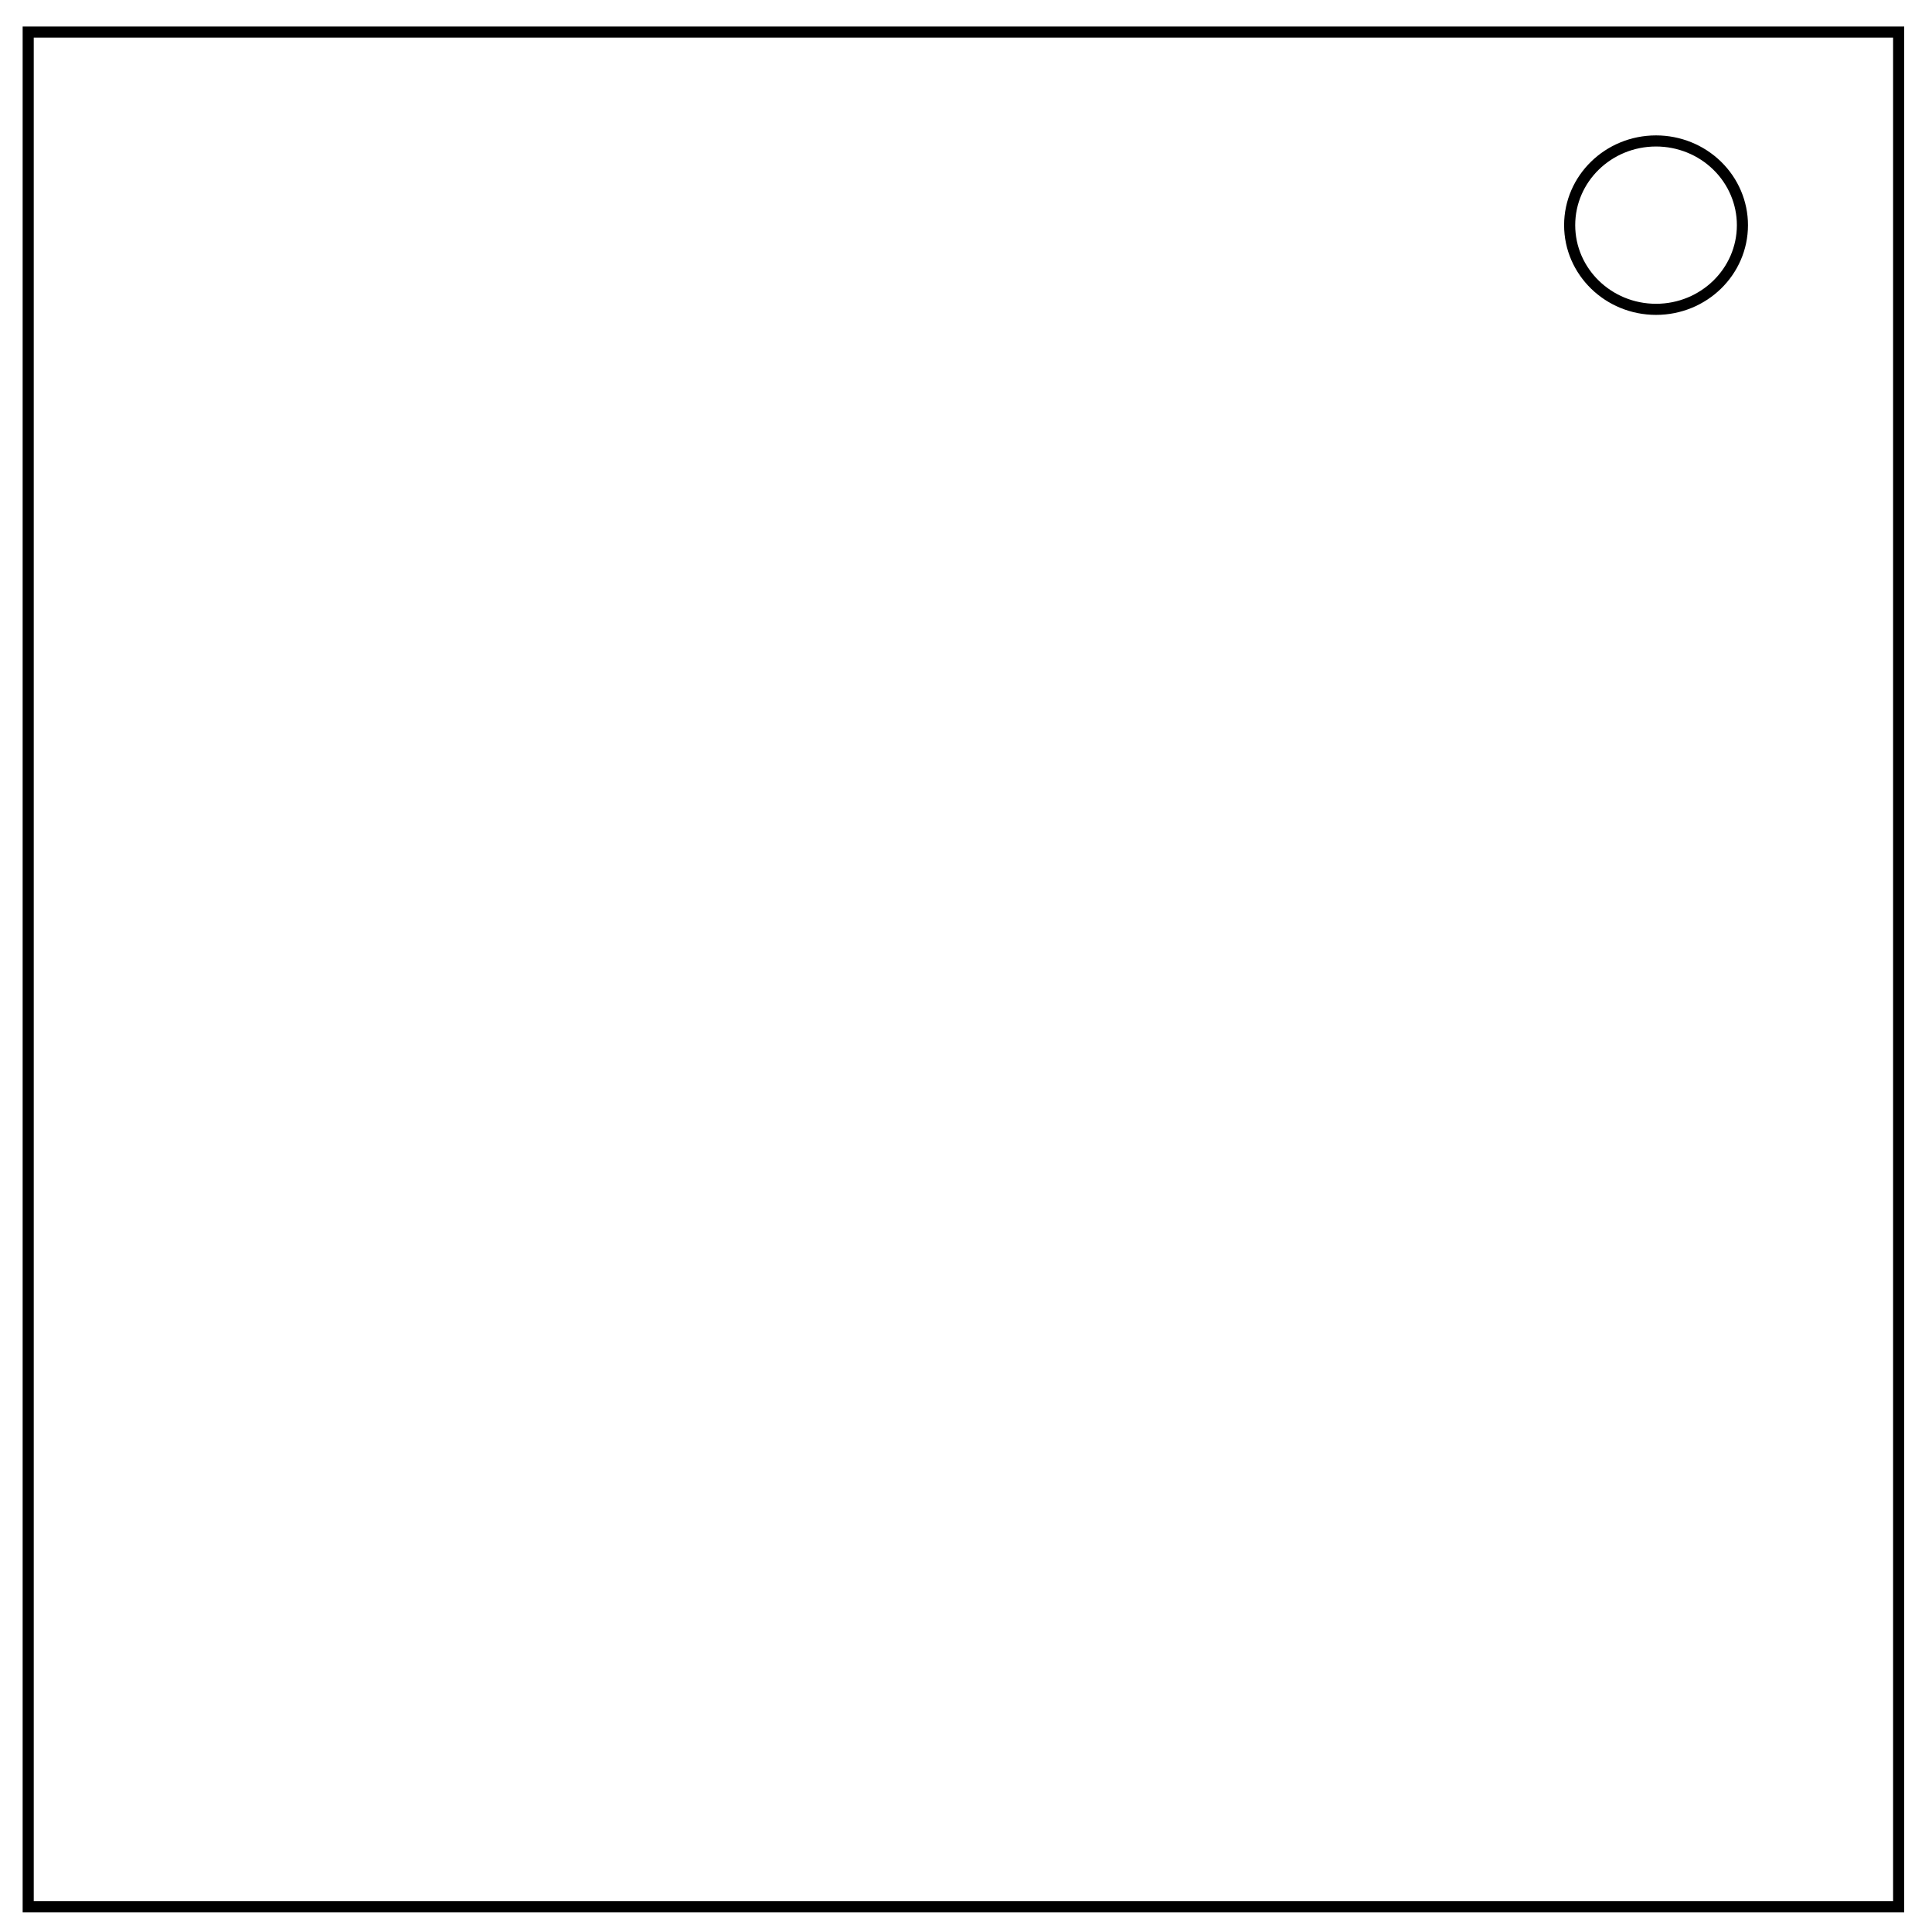
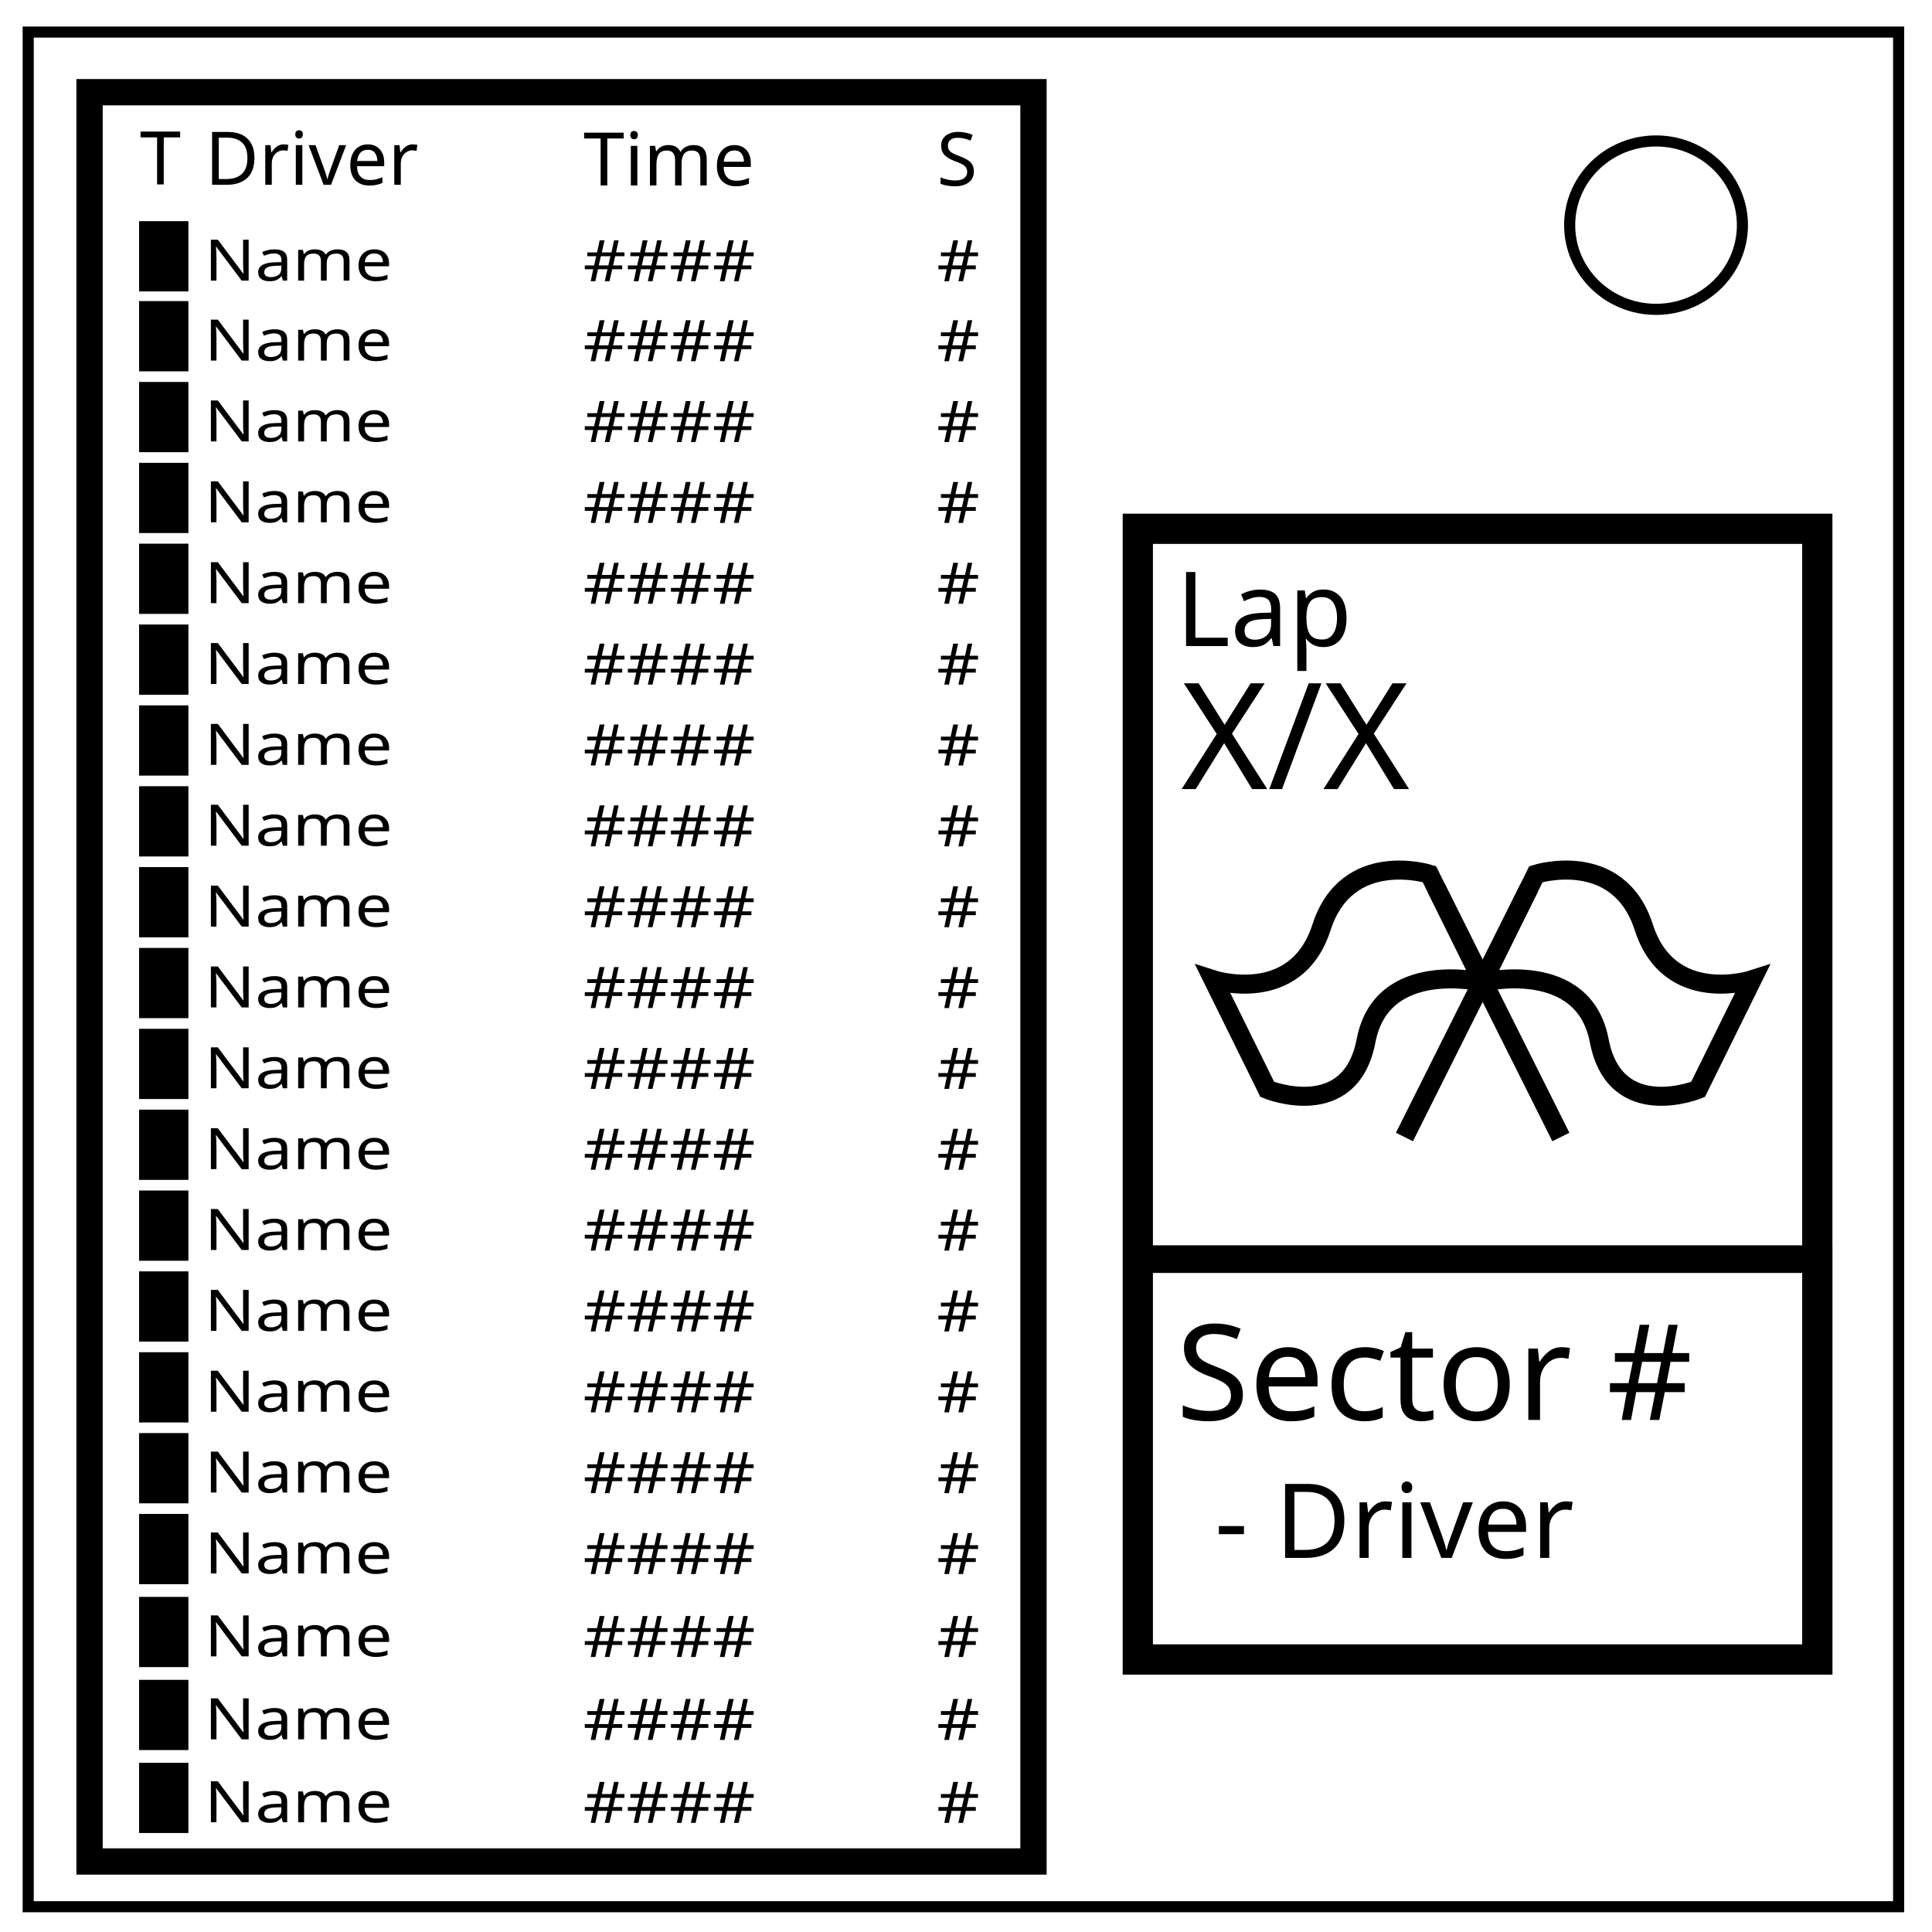
- <svg xmlns="http://www.w3.org/2000/svg" viewBox="0.0 0.0 348.0 348.0" fill="none">
-   <path d="M5.079 5.776h336.913v337.67H5.08z" stroke-width="2" stroke="#000" />
-   <path d="M282.734 40.554c0-8.376 6.966-15.165 15.56-15.165 4.126 0 8.084 1.597 11.001 4.441 2.918 2.844 4.558 6.702 4.558 10.724 0 8.376-6.966 15.165-15.56 15.165-8.593 0-15.559-6.79-15.559-15.165z" stroke-width="2" stroke="#000" />
+ <svg xmlns="http://www.w3.org/2000/svg" viewBox="0.0 0.0 348.0 348.0" fill="none" version="1.1" id="svg6">
+   <defs id="defs10" />
+   <path d="M5.079 5.776h336.913v337.67H5.08z" stroke-width="2" stroke="#000" id="path2" />
+   <path d="M282.734 40.554c0-8.376 6.966-15.165 15.56-15.165 4.126 0 8.084 1.597 11.001 4.441 2.918 2.844 4.558 6.702 4.558 10.724 0 8.376-6.966 15.165-15.56 15.165-8.593 0-15.559-6.79-15.559-15.165z" stroke-width="2" stroke="#000" id="path4" />
+   <rect style="fill:none;stroke:#000000;stroke-width:4.738;stroke-miterlimit:4;stroke-dasharray:none" id="rect1094" width="170.024" height="318.691" x="16.131" y="16.607" />
+   <rect style="fill:none;fill-opacity:1;stroke:#000000;stroke-width:5.446" id="rect1916" width="122.394" height="203.664" x="204.946" y="95.247" />
+   <rect style="fill:none;fill-opacity:1;stroke:#000000;stroke-width:4.979" id="rect2042" width="122.778" height="72.335" x="204.786" y="226.801" />
+   <g id="g4524" />
+   <g id="g4887" transform="matrix(0.735501,0,0,0.735501,80.38374,58.57838)">
+     <g id="g4847">
+       <path style="fill:none;stroke:#000000;stroke-width:4.662;stroke-linecap:butt;stroke-linejoin:miter;stroke-miterlimit:4;stroke-dasharray:none;stroke-opacity:1" d="m 253.811,160.883 c 12.647,-25.638 13.045,-26.446 13.045,-26.446 0,0 20.162,-6.369 26.423,13.034 6.261,19.403 26.523,12.832 26.523,12.832 l -13.244,26.849 c 0,0 -20.322,8.298 -24.195,-11.935 -3.873,-20.233 -28.552,-14.335 -28.552,-14.335 z" id="path4290" />
+       <path style="fill:none;stroke:#000000;stroke-width:4.662;stroke-linecap:butt;stroke-linejoin:miter;stroke-miterlimit:4;stroke-dasharray:none;stroke-opacity:1" d="m 265.165,137.849 c -30.453,60.842 -30.51,60.957 -30.51,60.957" id="path4405" />
+     </g>
+     <g id="g4847-1" transform="matrix(-1,0,0,1,507.6216,0)">
+       <path style="fill:none;stroke:#000000;stroke-width:4.662;stroke-linecap:butt;stroke-linejoin:miter;stroke-miterlimit:4;stroke-dasharray:none;stroke-opacity:1" d="m 253.811,160.883 c 12.647,-25.638 13.045,-26.446 13.045,-26.446 0,0 20.162,-6.369 26.423,13.034 6.261,19.403 26.523,12.832 26.523,12.832 l -13.244,26.849 c 0,0 -20.322,8.298 -24.195,-11.935 -3.873,-20.233 -28.552,-14.335 -28.552,-14.335 z" id="path4290-1" />
+       <path style="fill:none;stroke:#000000;stroke-width:4.662;stroke-linecap:butt;stroke-linejoin:miter;stroke-miterlimit:4;stroke-dasharray:none;stroke-opacity:1" d="m 265.165,137.849 c -30.453,60.842 -30.51,60.957 -30.51,60.957" id="path4405-2" />
+     </g>
+   </g>
+   <text xml:space="preserve" style="font-style:normal;font-weight:normal;font-size:18.667px;line-height:1.05;font-family:sans-serif;fill:#000000;fill-opacity:1;stroke:none" x="211.829" y="116.37" id="text9071">
+     <tspan id="tspan9069" x="211.829" y="116.37">Lap</tspan>
+   </text>
+   <text xml:space="preserve" style="font-style:normal;font-weight:normal;font-size:26.667px;line-height:1.25;font-family:sans-serif;fill:#000000;fill-opacity:1;stroke:none" x="212.738" y="142.128" id="text15377">
+     <tspan id="tspan15375" x="212.738" y="142.128">X/X</tspan>
+   </text>
+   <text xml:space="preserve" style="font-style:normal;font-weight:normal;font-size:24px;line-height:1.25;font-family:sans-serif;fill:#000000;fill-opacity:1;stroke:none" x="211.829" y="255.771" id="text18811">
+     <tspan id="tspan18809" x="211.829" y="255.771">Sector #</tspan>
+   </text>
+   <text xml:space="preserve" style="font-style:normal;font-weight:normal;font-size:18.667px;line-height:1.25;font-family:sans-serif;fill:#000000;fill-opacity:1;stroke:none" x="218.799" y="280.62" id="text23809">
+     <tspan id="tspan23807" x="218.799" y="280.62">- Driver</tspan>
+   </text>
+   <g id="g40311" transform="translate(-171.7143,0.1428574)">
+     <text xml:space="preserve" style="font-style:normal;font-weight:normal;font-size:13.333px;line-height:1.25;font-family:sans-serif;fill:#000000;fill-opacity:1;stroke:none" x="208.621" y="33.139" id="text26427">
+       <tspan id="tspan26425" x="208.621" y="33.139" style="font-size:13.333px">Driver</tspan>
+     </text>
+     <text xml:space="preserve" style="font-style:normal;font-weight:normal;font-size:13.333px;line-height:1.25;font-family:sans-serif;fill:#000000;fill-opacity:1;stroke:none" x="196.899" y="33.074" id="text26427-6">
+       <tspan id="tspan26425-1" x="196.899" y="33.074" style="font-size:13.333px">T</tspan>
+     </text>
+     <text xml:space="preserve" style="font-style:normal;font-weight:normal;font-size:13.333px;line-height:1.25;font-family:sans-serif;fill:#000000;fill-opacity:1;stroke:none" x="276.79" y="33.268" id="text29597">
+       <tspan id="tspan29595" x="276.79" y="33.268" style="font-size:13.333px">Time</tspan>
+     </text>
+     <text xml:space="preserve" style="font-style:normal;font-weight:normal;font-size:13.333px;line-height:1.25;font-family:sans-serif;fill:#000000;fill-opacity:1;stroke:none" x="340.441" y="33.268" id="text29597-6">
+       <tspan x="340.441" y="33.268" style="font-size:13.333px" id="tspan36248">S</tspan>
+     </text>
+   </g>
+   <g id="g40311-6" transform="matrix(1,0,0,0.9243191,-171.7515,20.65942)">
+     <g id="g45723" transform="matrix(1.000613,0,0,0.9320115,-0.167218,1.452693)">
+       <rect style="fill:#000000;fill-opacity:1;stroke:#000000;stroke-width:3.779;stroke-miterlimit:4;stroke-dasharray:none" id="rect25639-3" width="5.102" height="10.906" x="198.737" y="22.594" />
+       <text xml:space="preserve" style="font-style:normal;font-weight:normal;font-size:12px;line-height:1.25;font-family:sans-serif;fill:#000000;fill-opacity:1;stroke:none" x="208.621" y="33.139" id="text26427-5">
+         <tspan id="tspan26425-7" x="208.621" y="33.139">Name</tspan>
+       </text>
+       <text xml:space="preserve" style="font-style:normal;font-weight:normal;font-size:12px;line-height:1.25;font-family:sans-serif;fill:#000000;fill-opacity:1;stroke:none" x="276.79" y="33.268" id="text29597-4">
+         <tspan id="tspan29595-8" x="276.79" y="33.268">####</tspan>
+       </text>
+       <text xml:space="preserve" style="font-style:normal;font-weight:normal;font-size:12px;line-height:1.25;font-family:sans-serif;fill:#000000;fill-opacity:1;stroke:none" x="340.441" y="33.268" id="text29597-6-1">
+         <tspan x="340.441" y="33.268" id="tspan44182">#</tspan>
+       </text>
+     </g>
+     <g id="g45723-1" transform="matrix(1.000613,0,0,0.9320115,-0.1673237,17.02798)">
+       <rect style="fill:#000000;fill-opacity:1;stroke:#000000;stroke-width:3.779;stroke-miterlimit:4;stroke-dasharray:none" id="rect25639-3-8" width="5.102" height="10.906" x="198.737" y="22.594" />
+       <text xml:space="preserve" style="font-style:normal;font-weight:normal;font-size:12px;line-height:1.25;font-family:sans-serif;fill:#000000;fill-opacity:1;stroke:none" x="208.621" y="33.139" id="text26427-5-8">
+         <tspan id="tspan26425-7-7" x="208.621" y="33.139">Name</tspan>
+       </text>
+       <text xml:space="preserve" style="font-style:normal;font-weight:normal;font-size:12px;line-height:1.25;font-family:sans-serif;fill:#000000;fill-opacity:1;stroke:none" x="276.79" y="33.268" id="text29597-4-3">
+         <tspan id="tspan29595-8-8" x="276.79" y="33.268">####</tspan>
+       </text>
+       <text xml:space="preserve" style="font-style:normal;font-weight:normal;font-size:12px;line-height:1.25;font-family:sans-serif;fill:#000000;fill-opacity:1;stroke:none" x="340.441" y="33.268" id="text29597-6-1-7">
+         <tspan x="340.441" y="33.268" id="tspan44182-0">#</tspan>
+       </text>
+     </g>
+     <g id="g45723-1-5" transform="matrix(1.000613,0,0,0.9320115,-0.1673237,32.78452)">
+       <rect style="fill:#000000;fill-opacity:1;stroke:#000000;stroke-width:3.779;stroke-miterlimit:4;stroke-dasharray:none" id="rect25639-3-8-5" width="5.102" height="10.906" x="198.737" y="22.594" />
+       <text xml:space="preserve" style="font-style:normal;font-weight:normal;font-size:12px;line-height:1.25;font-family:sans-serif;fill:#000000;fill-opacity:1;stroke:none" x="208.621" y="33.139" id="text26427-5-8-9">
+         <tspan id="tspan26425-7-7-5" x="208.621" y="33.139">Name</tspan>
+       </text>
+       <text xml:space="preserve" style="font-style:normal;font-weight:normal;font-size:12px;line-height:1.25;font-family:sans-serif;fill:#000000;fill-opacity:1;stroke:none" x="276.79" y="33.268" id="text29597-4-3-5">
+         <tspan id="tspan29595-8-8-7" x="276.79" y="33.268">####</tspan>
+       </text>
+       <text xml:space="preserve" style="font-style:normal;font-weight:normal;font-size:12px;line-height:1.25;font-family:sans-serif;fill:#000000;fill-opacity:1;stroke:none" x="340.441" y="33.268" id="text29597-6-1-7-6">
+         <tspan x="340.441" y="33.268" id="tspan44182-0-4">#</tspan>
+       </text>
+     </g>
+     <g id="g45723-1-8" transform="matrix(1.000613,0,0,0.9320115,-0.1673237,48.54106)">
+       <rect style="fill:#000000;fill-opacity:1;stroke:#000000;stroke-width:3.779;stroke-miterlimit:4;stroke-dasharray:none" id="rect25639-3-8-4" width="5.102" height="10.906" x="198.737" y="22.594" />
+       <text xml:space="preserve" style="font-style:normal;font-weight:normal;font-size:12px;line-height:1.25;font-family:sans-serif;fill:#000000;fill-opacity:1;stroke:none" x="208.621" y="33.139" id="text26427-5-8-3">
+         <tspan id="tspan26425-7-7-4" x="208.621" y="33.139">Name</tspan>
+       </text>
+       <text xml:space="preserve" style="font-style:normal;font-weight:normal;font-size:12px;line-height:1.25;font-family:sans-serif;fill:#000000;fill-opacity:1;stroke:none" x="276.79" y="33.268" id="text29597-4-3-0">
+         <tspan id="tspan29595-8-8-9" x="276.79" y="33.268">####</tspan>
+       </text>
+       <text xml:space="preserve" style="font-style:normal;font-weight:normal;font-size:12px;line-height:1.25;font-family:sans-serif;fill:#000000;fill-opacity:1;stroke:none" x="340.441" y="33.268" id="text29597-6-1-7-2">
+         <tspan x="340.441" y="33.268" id="tspan44182-0-7">#</tspan>
+       </text>
+     </g>
+     <g id="g45723-1-8-0" transform="matrix(1.000613,0,0,0.9320115,-0.1673237,64.2976)">
+       <rect style="fill:#000000;fill-opacity:1;stroke:#000000;stroke-width:3.779;stroke-miterlimit:4;stroke-dasharray:none" id="rect25639-3-8-4-4" width="5.102" height="10.906" x="198.737" y="22.594" />
+       <text xml:space="preserve" style="font-style:normal;font-weight:normal;font-size:12px;line-height:1.25;font-family:sans-serif;fill:#000000;fill-opacity:1;stroke:none" x="208.621" y="33.139" id="text26427-5-8-3-1">
+         <tspan id="tspan26425-7-7-4-9" x="208.621" y="33.139">Name</tspan>
+       </text>
+       <text xml:space="preserve" style="font-style:normal;font-weight:normal;font-size:12px;line-height:1.25;font-family:sans-serif;fill:#000000;fill-opacity:1;stroke:none" x="276.79" y="33.268" id="text29597-4-3-0-0">
+         <tspan id="tspan29595-8-8-9-7" x="276.79" y="33.268">####</tspan>
+       </text>
+       <text xml:space="preserve" style="font-style:normal;font-weight:normal;font-size:12px;line-height:1.25;font-family:sans-serif;fill:#000000;fill-opacity:1;stroke:none" x="340.441" y="33.268" id="text29597-6-1-7-2-8">
+         <tspan x="340.441" y="33.268" id="tspan44182-0-7-7">#</tspan>
+       </text>
+     </g>
+     <g id="g45723-1-8-3" transform="matrix(1.000613,0,0,0.9320115,-0.1673237,80.05414)">
+       <rect style="fill:#000000;fill-opacity:1;stroke:#000000;stroke-width:3.779;stroke-miterlimit:4;stroke-dasharray:none" id="rect25639-3-8-4-5" width="5.102" height="10.906" x="198.737" y="22.594" />
+       <text xml:space="preserve" style="font-style:normal;font-weight:normal;font-size:12px;line-height:1.25;font-family:sans-serif;fill:#000000;fill-opacity:1;stroke:none" x="208.621" y="33.139" id="text26427-5-8-3-2">
+         <tspan id="tspan26425-7-7-4-3" x="208.621" y="33.139">Name</tspan>
+       </text>
+       <text xml:space="preserve" style="font-style:normal;font-weight:normal;font-size:12px;line-height:1.25;font-family:sans-serif;fill:#000000;fill-opacity:1;stroke:none" x="276.79" y="33.268" id="text29597-4-3-0-1">
+         <tspan id="tspan29595-8-8-9-9" x="276.79" y="33.268">####</tspan>
+       </text>
+       <text xml:space="preserve" style="font-style:normal;font-weight:normal;font-size:12px;line-height:1.25;font-family:sans-serif;fill:#000000;fill-opacity:1;stroke:none" x="340.441" y="33.268" id="text29597-6-1-7-2-7">
+         <tspan x="340.441" y="33.268" id="tspan44182-0-7-2">#</tspan>
+       </text>
+     </g>
+     <g id="g45723-1-8-4" transform="matrix(1.000613,0,0,0.9320115,-0.1673237,95.81067)">
+       <rect style="fill:#000000;fill-opacity:1;stroke:#000000;stroke-width:3.779;stroke-miterlimit:4;stroke-dasharray:none" id="rect25639-3-8-4-7" width="5.102" height="10.906" x="198.737" y="22.594" />
+       <text xml:space="preserve" style="font-style:normal;font-weight:normal;font-size:12px;line-height:1.25;font-family:sans-serif;fill:#000000;fill-opacity:1;stroke:none" x="208.621" y="33.139" id="text26427-5-8-3-6">
+         <tspan id="tspan26425-7-7-4-0" x="208.621" y="33.139">Name</tspan>
+       </text>
+       <text xml:space="preserve" style="font-style:normal;font-weight:normal;font-size:12px;line-height:1.25;font-family:sans-serif;fill:#000000;fill-opacity:1;stroke:none" x="276.79" y="33.268" id="text29597-4-3-0-3">
+         <tspan id="tspan29595-8-8-9-1" x="276.79" y="33.268">####</tspan>
+       </text>
+       <text xml:space="preserve" style="font-style:normal;font-weight:normal;font-size:12px;line-height:1.25;font-family:sans-serif;fill:#000000;fill-opacity:1;stroke:none" x="340.441" y="33.268" id="text29597-6-1-7-2-1">
+         <tspan x="340.441" y="33.268" id="tspan44182-0-7-5">#</tspan>
+       </text>
+     </g>
+     <g id="g45723-1-8-7" transform="matrix(1.000613,0,0,0.9320115,-0.1673237,111.5672)">
+       <rect style="fill:#000000;fill-opacity:1;stroke:#000000;stroke-width:3.779;stroke-miterlimit:4;stroke-dasharray:none" id="rect25639-3-8-4-8" width="5.102" height="10.906" x="198.737" y="22.594" />
+       <text xml:space="preserve" style="font-style:normal;font-weight:normal;font-size:12px;line-height:1.25;font-family:sans-serif;fill:#000000;fill-opacity:1;stroke:none" x="208.621" y="33.139" id="text26427-5-8-3-64">
+         <tspan id="tspan26425-7-7-4-1" x="208.621" y="33.139">Name</tspan>
+       </text>
+       <text xml:space="preserve" style="font-style:normal;font-weight:normal;font-size:12px;line-height:1.25;font-family:sans-serif;fill:#000000;fill-opacity:1;stroke:none" x="276.79" y="33.268" id="text29597-4-3-0-2">
+         <tspan id="tspan29595-8-8-9-92" x="276.79" y="33.268">####</tspan>
+       </text>
+       <text xml:space="preserve" style="font-style:normal;font-weight:normal;font-size:12px;line-height:1.25;font-family:sans-serif;fill:#000000;fill-opacity:1;stroke:none" x="340.441" y="33.268" id="text29597-6-1-7-2-0">
+         <tspan x="340.441" y="33.268" id="tspan44182-0-7-0">#</tspan>
+       </text>
+     </g>
+     <g id="g45723-1-8-72" transform="matrix(1.000613,0,0,0.9320115,-0.1673237,127.3238)">
+       <rect style="fill:#000000;fill-opacity:1;stroke:#000000;stroke-width:3.779;stroke-miterlimit:4;stroke-dasharray:none" id="rect25639-3-8-4-80" width="5.102" height="10.906" x="198.737" y="22.594" />
+       <text xml:space="preserve" style="font-style:normal;font-weight:normal;font-size:12px;line-height:1.25;font-family:sans-serif;fill:#000000;fill-opacity:1;stroke:none" x="208.621" y="33.139" id="text26427-5-8-3-9">
+         <tspan id="tspan26425-7-7-4-14" x="208.621" y="33.139">Name</tspan>
+       </text>
+       <text xml:space="preserve" style="font-style:normal;font-weight:normal;font-size:12px;line-height:1.25;font-family:sans-serif;fill:#000000;fill-opacity:1;stroke:none" x="276.79" y="33.268" id="text29597-4-3-0-6">
+         <tspan id="tspan29595-8-8-9-16" x="276.79" y="33.268">####</tspan>
+       </text>
+       <text xml:space="preserve" style="font-style:normal;font-weight:normal;font-size:12px;line-height:1.25;font-family:sans-serif;fill:#000000;fill-opacity:1;stroke:none" x="340.441" y="33.268" id="text29597-6-1-7-2-70">
+         <tspan x="340.441" y="33.268" id="tspan44182-0-7-71">#</tspan>
+       </text>
+     </g>
+     <g id="g45723-1-8-6" transform="matrix(1.000613,0,0,0.9320115,-0.1673237,143.0803)">
+       <rect style="fill:#000000;fill-opacity:1;stroke:#000000;stroke-width:3.779;stroke-miterlimit:4;stroke-dasharray:none" id="rect25639-3-8-4-46" width="5.102" height="10.906" x="198.737" y="22.594" />
+       <text xml:space="preserve" style="font-style:normal;font-weight:normal;font-size:12px;line-height:1.25;font-family:sans-serif;fill:#000000;fill-opacity:1;stroke:none" x="208.621" y="33.139" id="text26427-5-8-3-8">
+         <tspan id="tspan26425-7-7-4-15" x="208.621" y="33.139">Name</tspan>
+       </text>
+       <text xml:space="preserve" style="font-style:normal;font-weight:normal;font-size:12px;line-height:1.25;font-family:sans-serif;fill:#000000;fill-opacity:1;stroke:none" x="276.79" y="33.268" id="text29597-4-3-0-8">
+         <tspan id="tspan29595-8-8-9-0" x="276.79" y="33.268">####</tspan>
+       </text>
+       <text xml:space="preserve" style="font-style:normal;font-weight:normal;font-size:12px;line-height:1.25;font-family:sans-serif;fill:#000000;fill-opacity:1;stroke:none" x="340.441" y="33.268" id="text29597-6-1-7-2-19">
+         <tspan x="340.441" y="33.268" id="tspan44182-0-7-8">#</tspan>
+       </text>
+     </g>
+     <g id="g45723-1-8-65" transform="matrix(1.000613,0,0,0.9320115,-0.1673237,158.8368)">
+       <rect style="fill:#000000;fill-opacity:1;stroke:#000000;stroke-width:3.779;stroke-miterlimit:4;stroke-dasharray:none" id="rect25639-3-8-4-0" width="5.102" height="10.906" x="198.737" y="22.594" />
+       <text xml:space="preserve" style="font-style:normal;font-weight:normal;font-size:12px;line-height:1.25;font-family:sans-serif;fill:#000000;fill-opacity:1;stroke:none" x="208.621" y="33.139" id="text26427-5-8-3-4">
+         <tspan id="tspan26425-7-7-4-01" x="208.621" y="33.139">Name</tspan>
+       </text>
+       <text xml:space="preserve" style="font-style:normal;font-weight:normal;font-size:12px;line-height:1.25;font-family:sans-serif;fill:#000000;fill-opacity:1;stroke:none" x="276.79" y="33.268" id="text29597-4-3-0-09">
+         <tspan id="tspan29595-8-8-9-6" x="276.79" y="33.268">####</tspan>
+       </text>
+       <text xml:space="preserve" style="font-style:normal;font-weight:normal;font-size:12px;line-height:1.25;font-family:sans-serif;fill:#000000;fill-opacity:1;stroke:none" x="340.441" y="33.268" id="text29597-6-1-7-2-75">
+         <tspan x="340.441" y="33.268" id="tspan44182-0-7-1">#</tspan>
+       </text>
+     </g>
+     <g id="g45723-1-8-40" transform="matrix(1.000613,0,0,0.9320115,-0.1673237,174.5934)">
+       <rect style="fill:#000000;fill-opacity:1;stroke:#000000;stroke-width:3.779;stroke-miterlimit:4;stroke-dasharray:none" id="rect25639-3-8-4-3" width="5.102" height="10.906" x="198.737" y="22.594" />
+       <text xml:space="preserve" style="font-style:normal;font-weight:normal;font-size:12px;line-height:1.25;font-family:sans-serif;fill:#000000;fill-opacity:1;stroke:none" x="208.621" y="33.139" id="text26427-5-8-3-15">
+         <tspan id="tspan26425-7-7-4-151" x="208.621" y="33.139">Name</tspan>
+       </text>
+       <text xml:space="preserve" style="font-style:normal;font-weight:normal;font-size:12px;line-height:1.25;font-family:sans-serif;fill:#000000;fill-opacity:1;stroke:none" x="276.79" y="33.268" id="text29597-4-3-0-11">
+         <tspan id="tspan29595-8-8-9-4" x="276.79" y="33.268">####</tspan>
+       </text>
+       <text xml:space="preserve" style="font-style:normal;font-weight:normal;font-size:12px;line-height:1.25;font-family:sans-serif;fill:#000000;fill-opacity:1;stroke:none" x="340.441" y="33.268" id="text29597-6-1-7-2-4">
+         <tspan x="340.441" y="33.268" id="tspan44182-0-7-03">#</tspan>
+       </text>
+     </g>
+   </g>
+   <g id="g45723-1-8-2" transform="matrix(1.000613,0,0,0.861476,-171.9188,196.6035)">
+     <rect style="fill:#000000;fill-opacity:1;stroke:#000000;stroke-width:3.779;stroke-miterlimit:4;stroke-dasharray:none" id="rect25639-3-8-4-1" width="5.102" height="10.906" x="198.737" y="22.594" />
+     <text xml:space="preserve" style="font-style:normal;font-weight:normal;font-size:12px;line-height:1.25;font-family:sans-serif;fill:#000000;fill-opacity:1;stroke:none" x="208.621" y="33.139" id="text26427-5-8-3-10">
+       <tspan id="tspan26425-7-7-4-8" x="208.621" y="33.139">Name</tspan>
+     </text>
+     <text xml:space="preserve" style="font-style:normal;font-weight:normal;font-size:12px;line-height:1.25;font-family:sans-serif;fill:#000000;fill-opacity:1;stroke:none" x="276.79" y="33.268" id="text29597-4-3-0-64">
+       <tspan id="tspan29595-8-8-9-8" x="276.79" y="33.268">####</tspan>
+     </text>
+     <text xml:space="preserve" style="font-style:normal;font-weight:normal;font-size:12px;line-height:1.25;font-family:sans-serif;fill:#000000;fill-opacity:1;stroke:none" x="340.441" y="33.268" id="text29597-6-1-7-2-81">
+       <tspan x="340.441" y="33.268" id="tspan44182-0-7-83">#</tspan>
+     </text>
+   </g>
+   <g id="g45723-1-8-09" transform="matrix(1.000613,0,0,0.861476,-171.9188,211.1676)">
+     <rect style="fill:#000000;fill-opacity:1;stroke:#000000;stroke-width:3.779;stroke-miterlimit:4;stroke-dasharray:none" id="rect25639-3-8-4-73" width="5.102" height="10.906" x="198.737" y="22.594" />
+     <text xml:space="preserve" style="font-style:normal;font-weight:normal;font-size:12px;line-height:1.25;font-family:sans-serif;fill:#000000;fill-opacity:1;stroke:none" x="208.621" y="33.139" id="text26427-5-8-3-5">
+       <tspan id="tspan26425-7-7-4-87" x="208.621" y="33.139">Name</tspan>
+     </text>
+     <text xml:space="preserve" style="font-style:normal;font-weight:normal;font-size:12px;line-height:1.25;font-family:sans-serif;fill:#000000;fill-opacity:1;stroke:none" x="276.79" y="33.268" id="text29597-4-3-0-642">
+       <tspan id="tspan29595-8-8-9-00" x="276.79" y="33.268">####</tspan>
+     </text>
+     <text xml:space="preserve" style="font-style:normal;font-weight:normal;font-size:12px;line-height:1.25;font-family:sans-serif;fill:#000000;fill-opacity:1;stroke:none" x="340.441" y="33.268" id="text29597-6-1-7-2-9">
+       <tspan x="340.441" y="33.268" id="tspan44182-0-7-4">#</tspan>
+     </text>
+   </g>
+   <g id="g45723-1-8-04" transform="matrix(1.000613,0,0,0.861476,-171.9188,225.7316)">
+     <rect style="fill:#000000;fill-opacity:1;stroke:#000000;stroke-width:3.779;stroke-miterlimit:4;stroke-dasharray:none" id="rect25639-3-8-4-76" width="5.102" height="10.906" x="198.737" y="22.594" />
+     <text xml:space="preserve" style="font-style:normal;font-weight:normal;font-size:12px;line-height:1.25;font-family:sans-serif;fill:#000000;fill-opacity:1;stroke:none" x="208.621" y="33.139" id="text26427-5-8-3-3">
+       <tspan id="tspan26425-7-7-4-5" x="208.621" y="33.139">Name</tspan>
+     </text>
+     <text xml:space="preserve" style="font-style:normal;font-weight:normal;font-size:12px;line-height:1.25;font-family:sans-serif;fill:#000000;fill-opacity:1;stroke:none" x="276.79" y="33.268" id="text29597-4-3-0-7">
+       <tspan id="tspan29595-8-8-9-5" x="276.79" y="33.268">####</tspan>
+     </text>
+     <text xml:space="preserve" style="font-style:normal;font-weight:normal;font-size:12px;line-height:1.25;font-family:sans-serif;fill:#000000;fill-opacity:1;stroke:none" x="340.441" y="33.268" id="text29597-6-1-7-2-01">
+       <tspan x="340.441" y="33.268" id="tspan44182-0-7-13">#</tspan>
+     </text>
+   </g>
+   <g id="g45723-1-8-24" transform="matrix(1.000613,0,0,0.861476,-171.9188,240.2957)">
+     <rect style="fill:#000000;fill-opacity:1;stroke:#000000;stroke-width:3.779;stroke-miterlimit:4;stroke-dasharray:none" id="rect25639-3-8-4-70" width="5.102" height="10.906" x="198.737" y="22.594" />
+     <text xml:space="preserve" style="font-style:normal;font-weight:normal;font-size:12px;line-height:1.25;font-family:sans-serif;fill:#000000;fill-opacity:1;stroke:none" x="208.621" y="33.139" id="text26427-5-8-3-0">
+       <tspan id="tspan26425-7-7-4-2" x="208.621" y="33.139">Name</tspan>
+     </text>
+     <text xml:space="preserve" style="font-style:normal;font-weight:normal;font-size:12px;line-height:1.25;font-family:sans-serif;fill:#000000;fill-opacity:1;stroke:none" x="276.79" y="33.268" id="text29597-4-3-0-9">
+       <tspan id="tspan29595-8-8-9-87" x="276.79" y="33.268">####</tspan>
+     </text>
+     <text xml:space="preserve" style="font-style:normal;font-weight:normal;font-size:12px;line-height:1.25;font-family:sans-serif;fill:#000000;fill-opacity:1;stroke:none" x="340.441" y="33.268" id="text29597-6-1-7-2-197">
+       <tspan x="340.441" y="33.268" id="tspan44182-0-7-79">#</tspan>
+     </text>
+   </g>
+   <g id="g45723-1-8-77" transform="matrix(1.000613,0,0,0.861476,-171.9188,254.8598)">
+     <rect style="fill:#000000;fill-opacity:1;stroke:#000000;stroke-width:3.779;stroke-miterlimit:4;stroke-dasharray:none" id="rect25639-3-8-4-9" width="5.102" height="10.906" x="198.737" y="22.594" />
+     <text xml:space="preserve" style="font-style:normal;font-weight:normal;font-size:12px;line-height:1.25;font-family:sans-serif;fill:#000000;fill-opacity:1;stroke:none" x="208.621" y="33.139" id="text26427-5-8-3-85">
+       <tspan id="tspan26425-7-7-4-54" x="208.621" y="33.139">Name</tspan>
+     </text>
+     <text xml:space="preserve" style="font-style:normal;font-weight:normal;font-size:12px;line-height:1.25;font-family:sans-serif;fill:#000000;fill-opacity:1;stroke:none" x="276.79" y="33.268" id="text29597-4-3-0-75">
+       <tspan id="tspan29595-8-8-9-2" x="276.79" y="33.268">####</tspan>
+     </text>
+     <text xml:space="preserve" style="font-style:normal;font-weight:normal;font-size:12px;line-height:1.25;font-family:sans-serif;fill:#000000;fill-opacity:1;stroke:none" x="340.441" y="33.268" id="text29597-6-1-7-2-2">
+       <tspan x="340.441" y="33.268" id="tspan44182-0-7-51">#</tspan>
+     </text>
+   </g>
+   <g id="g45723-1-8-77-8" transform="matrix(1.000613,0,0,0.861476,-171.9188,269.8009)">
+     <rect style="fill:#000000;fill-opacity:1;stroke:#000000;stroke-width:3.779;stroke-miterlimit:4;stroke-dasharray:none" id="rect25639-3-8-4-9-3" width="5.102" height="10.906" x="198.737" y="22.594" />
+     <text xml:space="preserve" style="font-style:normal;font-weight:normal;font-size:12px;line-height:1.25;font-family:sans-serif;fill:#000000;fill-opacity:1;stroke:none" x="208.621" y="33.139" id="text26427-5-8-3-85-6">
+       <tspan id="tspan26425-7-7-4-54-3" x="208.621" y="33.139">Name</tspan>
+     </text>
+     <text xml:space="preserve" style="font-style:normal;font-weight:normal;font-size:12px;line-height:1.25;font-family:sans-serif;fill:#000000;fill-opacity:1;stroke:none" x="276.79" y="33.268" id="text29597-4-3-0-75-9">
+       <tspan id="tspan29595-8-8-9-2-8" x="276.79" y="33.268">####</tspan>
+     </text>
+     <text xml:space="preserve" style="font-style:normal;font-weight:normal;font-size:12px;line-height:1.25;font-family:sans-serif;fill:#000000;fill-opacity:1;stroke:none" x="340.441" y="33.268" id="text29597-6-1-7-2-2-9">
+       <tspan x="340.441" y="33.268" id="tspan44182-0-7-51-7">#</tspan>
+     </text>
+   </g>
+   <g id="g45723-1-8-77-9" transform="matrix(1.000613,0,0,0.861476,-171.9188,284.742)">
+     <rect style="fill:#000000;fill-opacity:1;stroke:#000000;stroke-width:3.779;stroke-miterlimit:4;stroke-dasharray:none" id="rect25639-3-8-4-9-9" width="5.102" height="10.906" x="198.737" y="22.594" />
+     <text xml:space="preserve" style="font-style:normal;font-weight:normal;font-size:12px;line-height:1.25;font-family:sans-serif;fill:#000000;fill-opacity:1;stroke:none" x="208.621" y="33.139" id="text26427-5-8-3-85-69">
+       <tspan id="tspan26425-7-7-4-54-5" x="208.621" y="33.139">Name</tspan>
+     </text>
+     <text xml:space="preserve" style="font-style:normal;font-weight:normal;font-size:12px;line-height:1.25;font-family:sans-serif;fill:#000000;fill-opacity:1;stroke:none" x="276.79" y="33.268" id="text29597-4-3-0-75-0">
+       <tspan id="tspan29595-8-8-9-2-2" x="276.79" y="33.268">####</tspan>
+     </text>
+     <text xml:space="preserve" style="font-style:normal;font-weight:normal;font-size:12px;line-height:1.25;font-family:sans-serif;fill:#000000;fill-opacity:1;stroke:none" x="340.441" y="33.268" id="text29597-6-1-7-2-2-2">
+       <tspan x="340.441" y="33.268" id="tspan44182-0-7-51-6">#</tspan>
+     </text>
+   </g>
+   <g id="g45723-1-8-77-6" transform="matrix(1.000613,0,0,0.861476,-171.9188,299.6832)">
+     <rect style="fill:#000000;fill-opacity:1;stroke:#000000;stroke-width:3.779;stroke-miterlimit:4;stroke-dasharray:none" id="rect25639-3-8-4-9-1" width="5.102" height="10.906" x="198.737" y="22.594" />
+     <text xml:space="preserve" style="font-style:normal;font-weight:normal;font-size:12px;line-height:1.25;font-family:sans-serif;fill:#000000;fill-opacity:1;stroke:none" x="208.621" y="33.139" id="text26427-5-8-3-85-5">
+       <tspan id="tspan26425-7-7-4-54-54" x="208.621" y="33.139">Name</tspan>
+     </text>
+     <text xml:space="preserve" style="font-style:normal;font-weight:normal;font-size:12px;line-height:1.25;font-family:sans-serif;fill:#000000;fill-opacity:1;stroke:none" x="276.79" y="33.268" id="text29597-4-3-0-75-94">
+       <tspan id="tspan29595-8-8-9-2-7" x="276.79" y="33.268">####</tspan>
+     </text>
+     <text xml:space="preserve" style="font-style:normal;font-weight:normal;font-size:12px;line-height:1.25;font-family:sans-serif;fill:#000000;fill-opacity:1;stroke:none" x="340.441" y="33.268" id="text29597-6-1-7-2-2-0">
+       <tspan x="340.441" y="33.268" id="tspan44182-0-7-51-8">#</tspan>
+     </text>
+   </g>
</svg>
